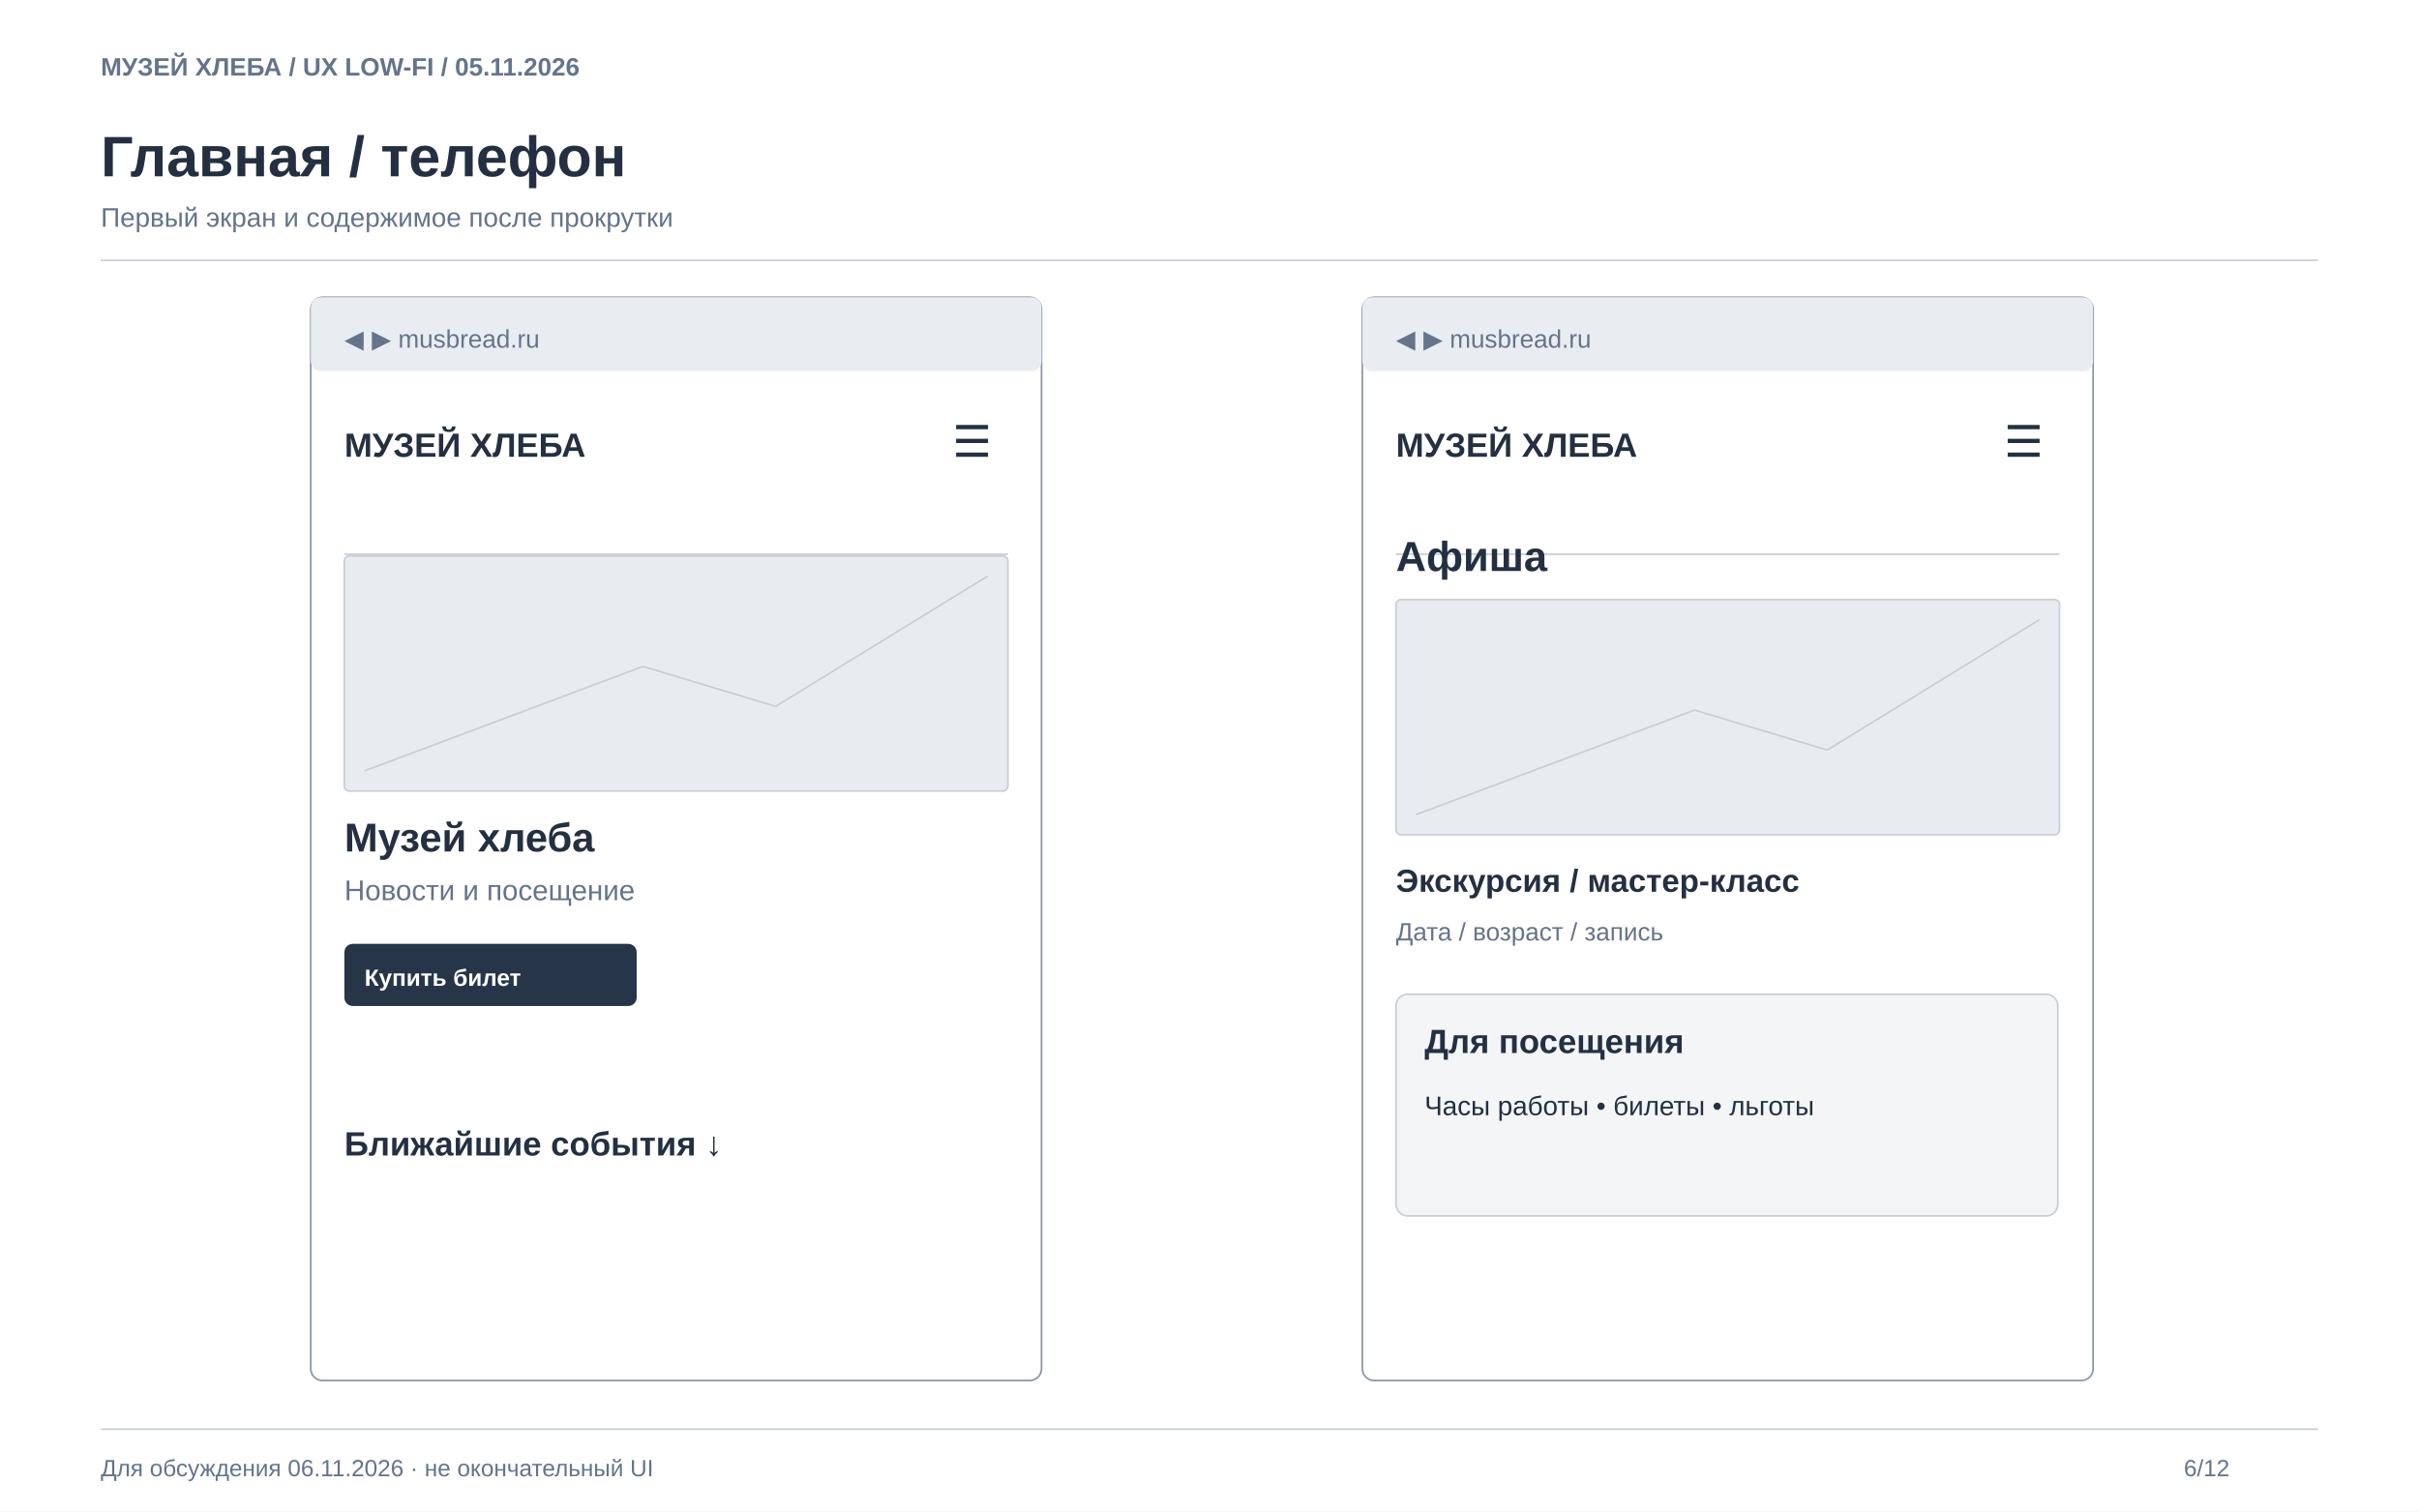
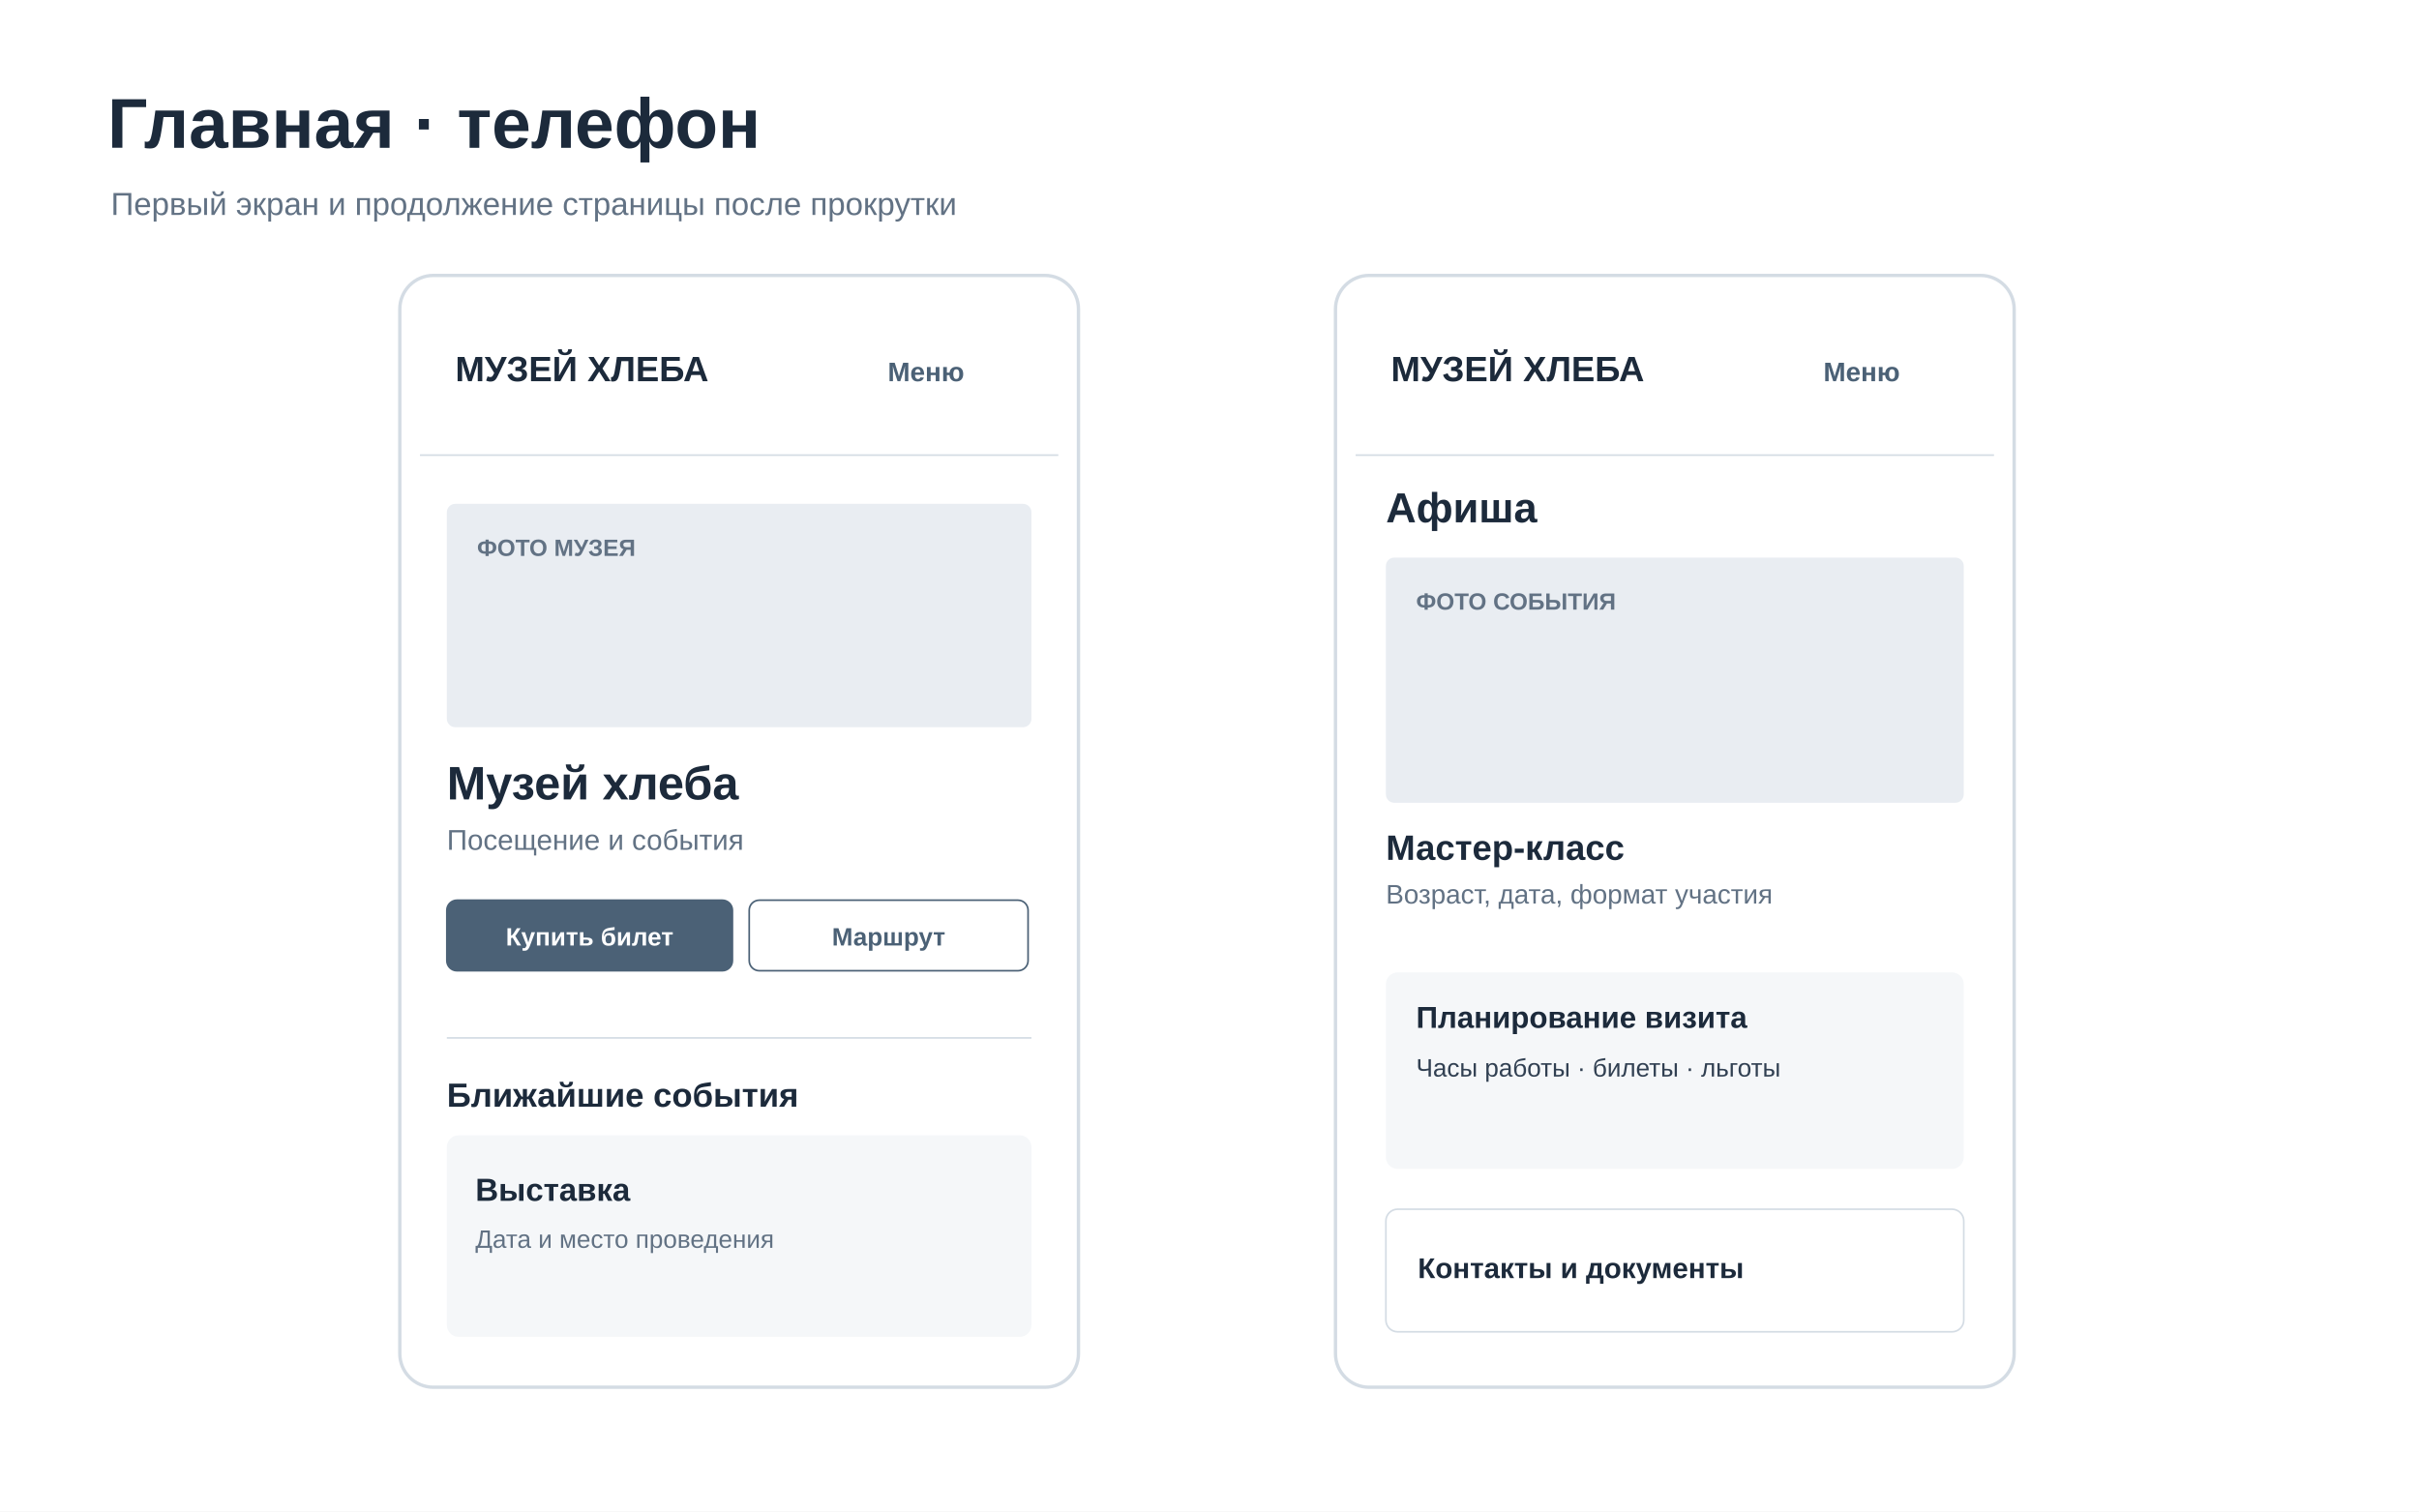
<svg xmlns="http://www.w3.org/2000/svg" width="1440" height="900" viewBox="0 0 1440 900">
-   <rect x="0" y="0" width="1440" height="900" rx="0" fill="#fff" />
-   <text x="60" y="45" font-family="Arial" font-size="15" font-weight="700" fill="#64748b">МУЗЕЙ ХЛЕБА  /  UX LOW-FI  /  05.11.2026</text>
-   <text x="60" y="105" font-family="Arial" font-size="34" font-weight="700" fill="#243042">Главная / телефон</text>
-   <text x="60" y="135" font-family="Arial" font-size="16" font-weight="400" fill="#64748b">Первый экран и содержимое после прокрутки</text>
-   <line x1="60" y1="155" x2="1380" y2="155" stroke="#c7ced6" />
-   <line x1="60" y1="851" x2="1380" y2="851" stroke="#c7ced6" />
-   <text x="60" y="879" font-family="Arial" font-size="14" font-weight="400" fill="#64748b">Для обсуждения 06.11.2026 · не окончательный UI</text>
-   <text x="1300" y="879" font-family="Arial" font-size="14" font-weight="400" fill="#64748b">6/12</text>
-   <rect x="185" y="177" width="435" height="645" rx="7" fill="#fff" stroke="#8995a2" />
-   <rect x="185" y="177" width="435" height="44" rx="6" fill="#e9edf1" />
-   <text x="205" y="207" font-family="Arial" font-size="15" font-weight="400" fill="#64748b">◀  ▶   musbread.ru</text>
-   <text x="205" y="272" font-family="Arial" font-size="20" font-weight="700" fill="#243042">МУЗЕЙ ХЛЕБА</text>
-   <text x="567" y="272" font-family="Arial" font-size="26" font-weight="700" fill="#243042">☰</text>
-   <line x1="205" y1="330" x2="600" y2="330" stroke="#c7ced6" />
-   <rect x="205" y="331" width="395" height="140" rx="3" fill="#e8ecf0" stroke="#c7ced6" />
-   <line x1="217" y1="459" x2="382.75" y2="396.8" stroke="#c7ced6" />
-   <line x1="382.75" y1="396.8" x2="461.75" y2="420.6" stroke="#c7ced6" />
-   <line x1="461.75" y1="420.6" x2="588" y2="343" stroke="#c7ced6" />
-   <text x="205" y="507" font-family="Arial" font-size="24" font-weight="700" fill="#243042">Музей хлеба</text>
-   <text x="205" y="536" font-family="Arial" font-size="17" font-weight="400" fill="#64748b">Новости и посещение</text>
-   <rect x="205" y="562" width="174" height="37" rx="5" fill="#263547" />
-   <text x="217" y="587" font-family="Arial" font-size="14" font-weight="700" fill="#fff">Купить билет</text>
-   <text x="205" y="688" font-family="Arial" font-size="20" font-weight="700" fill="#243042">Ближайшие события ↓</text>
-   <rect x="811" y="177" width="435" height="645" rx="7" fill="#fff" stroke="#8995a2" />
-   <rect x="811" y="177" width="435" height="44" rx="6" fill="#e9edf1" />
-   <text x="831" y="207" font-family="Arial" font-size="15" font-weight="400" fill="#64748b">◀  ▶   musbread.ru</text>
-   <text x="831" y="272" font-family="Arial" font-size="20" font-weight="700" fill="#243042">МУЗЕЙ ХЛЕБА</text>
-   <text x="1193" y="272" font-family="Arial" font-size="26" font-weight="700" fill="#243042">☰</text>
-   <line x1="831" y1="330" x2="1226" y2="330" stroke="#c7ced6" />
-   <text x="831" y="340" font-family="Arial" font-size="25" font-weight="700" fill="#243042">Афиша</text>
-   <rect x="831" y="357" width="395" height="140" rx="3" fill="#e8ecf0" stroke="#c7ced6" />
-   <line x1="843" y1="485" x2="1008.75" y2="422.8" stroke="#c7ced6" />
-   <line x1="1008.75" y1="422.8" x2="1087.75" y2="446.6" stroke="#c7ced6" />
-   <line x1="1087.75" y1="446.6" x2="1214" y2="369" stroke="#c7ced6" />
-   <text x="831" y="531" font-family="Arial" font-size="19" font-weight="700" fill="#243042">Экскурсия / мастер-класс</text>
-   <text x="831" y="560" font-family="Arial" font-size="15" font-weight="400" fill="#64748b">Дата / возраст / запись</text>
-   <rect x="831" y="592" width="394" height="132" rx="7" fill="#f3f5f7" stroke="#c7ced6" />
-   <text x="848" y="627" font-family="Arial" font-size="20" font-weight="700" fill="#243042">Для посещения</text>
-   <text x="848" y="664" font-family="Arial" font-size="16" font-weight="400" fill="#243042">Часы работы • билеты • льготы</text>
+   <rect x="0" y="0" width="1440" height="900" rx="0" fill="#ffffff" />
+   <text x="64" y="88" font-family="Arial,Helvetica,sans-serif" font-size="42" font-weight="700" fill="#1c2a3b">Главная · телефон</text>
+   <text x="66" y="128" font-family="Arial,Helvetica,sans-serif" font-size="19" font-weight="400" fill="#627284">Первый экран и продолжение страницы после прокрутки</text>
+   <rect x="238" y="164" width="404" height="662" rx="20" fill="#ffffff" stroke="#d4dce4" stroke-width="2" />
+   <rect x="250" y="185" width="380" height="87" rx="0" fill="#ffffff" />
+   <path d="M250 271 L630 271" stroke="#d4dce4" stroke-width="1" fill="none" />
+   <text x="271" y="227" font-family="Arial,Helvetica,sans-serif" font-size="21" font-weight="700" fill="#1c2a3b">МУЗЕЙ ХЛЕБА</text>
+   <text x="574" y="227" font-family="Arial,Helvetica,sans-serif" font-size="16" font-weight="700" fill="#4b6176" text-anchor="end">Меню</text>
+   <rect x="795" y="164" width="404" height="662" rx="20" fill="#ffffff" stroke="#d4dce4" stroke-width="2" />
+   <rect x="807" y="185" width="380" height="87" rx="0" fill="#ffffff" />
+   <path d="M807 271 L1187 271" stroke="#d4dce4" stroke-width="1" fill="none" />
+   <text x="828" y="227" font-family="Arial,Helvetica,sans-serif" font-size="21" font-weight="700" fill="#1c2a3b">МУЗЕЙ ХЛЕБА</text>
+   <text x="1131" y="227" font-family="Arial,Helvetica,sans-serif" font-size="16" font-weight="700" fill="#4b6176" text-anchor="end">Меню</text>
+   <rect x="266" y="300" width="348" height="133" rx="5" fill="#e9edf2" />
+   <text x="284" y="331" font-family="Arial,Helvetica,sans-serif" font-size="14" font-weight="700" fill="#627284">ФОТО МУЗЕЯ</text>
+   <text x="266" y="476" font-family="Arial,Helvetica,sans-serif" font-size="28" font-weight="700" fill="#1c2a3b">Музей хлеба</text>
+   <text x="266" y="506" font-family="Arial,Helvetica,sans-serif" font-size="17" font-weight="400" fill="#627284">Посещение и события</text>
+   <rect x="266" y="536" width="170" height="42" rx="6" fill="#4b6176" stroke="#4b6176" stroke-width="1" />
+   <text x="351.0" y="563" font-family="Arial,Helvetica,sans-serif" font-size="15" font-weight="700" fill="#ffffff" text-anchor="middle">Купить билет</text>
+   <rect x="446" y="536" width="166" height="42" rx="6" fill="#ffffff" stroke="#4b6176" stroke-width="1" />
+   <text x="529.0" y="563" font-family="Arial,Helvetica,sans-serif" font-size="15" font-weight="700" fill="#4b6176" text-anchor="middle">Маршрут</text>
+   <path d="M266 618 L614 618" stroke="#d4dce4" stroke-width="1" fill="none" />
+   <text x="266" y="659" font-family="Arial,Helvetica,sans-serif" font-size="20" font-weight="700" fill="#1c2a3b">Ближайшие события</text>
+   <rect x="266" y="676" width="348" height="120" rx="7" fill="#f5f7f9" />
+   <text x="283" y="715" font-family="Arial,Helvetica,sans-serif" font-size="19" font-weight="700" fill="#1c2a3b">Выставка</text>
+   <text x="283" y="743" font-family="Arial,Helvetica,sans-serif" font-size="15" font-weight="400" fill="#627284">Дата и место проведения</text>
+   <text x="825" y="311" font-family="Arial,Helvetica,sans-serif" font-size="25" font-weight="700" fill="#1c2a3b">Афиша</text>
+   <rect x="825" y="332" width="344" height="146" rx="5" fill="#e9edf2" />
+   <text x="843" y="363" font-family="Arial,Helvetica,sans-serif" font-size="14" font-weight="700" fill="#627284">ФОТО СОБЫТИЯ</text>
+   <text x="825" y="512" font-family="Arial,Helvetica,sans-serif" font-size="21" font-weight="700" fill="#1c2a3b">Мастер-класс</text>
+   <text x="825" y="538" font-family="Arial,Helvetica,sans-serif" font-size="16" font-weight="400" fill="#627284">Возраст, дата, формат участия</text>
+   <rect x="825" y="579" width="344" height="117" rx="7" fill="#f5f7f9" />
+   <text x="843" y="612" font-family="Arial,Helvetica,sans-serif" font-size="18" font-weight="700" fill="#1c2a3b">Планирование визита</text>
+   <text x="843" y="641" font-family="Arial,Helvetica,sans-serif" font-size="15" font-weight="400" fill="#314052">Часы работы · билеты · льготы</text>
+   <rect x="825" y="720" width="344" height="73" rx="7" fill="#ffffff" stroke="#d4dce4" stroke-width="1" />
+   <text x="844" y="761" font-family="Arial,Helvetica,sans-serif" font-size="17" font-weight="700" fill="#1c2a3b">Контакты и документы</text>
</svg>
